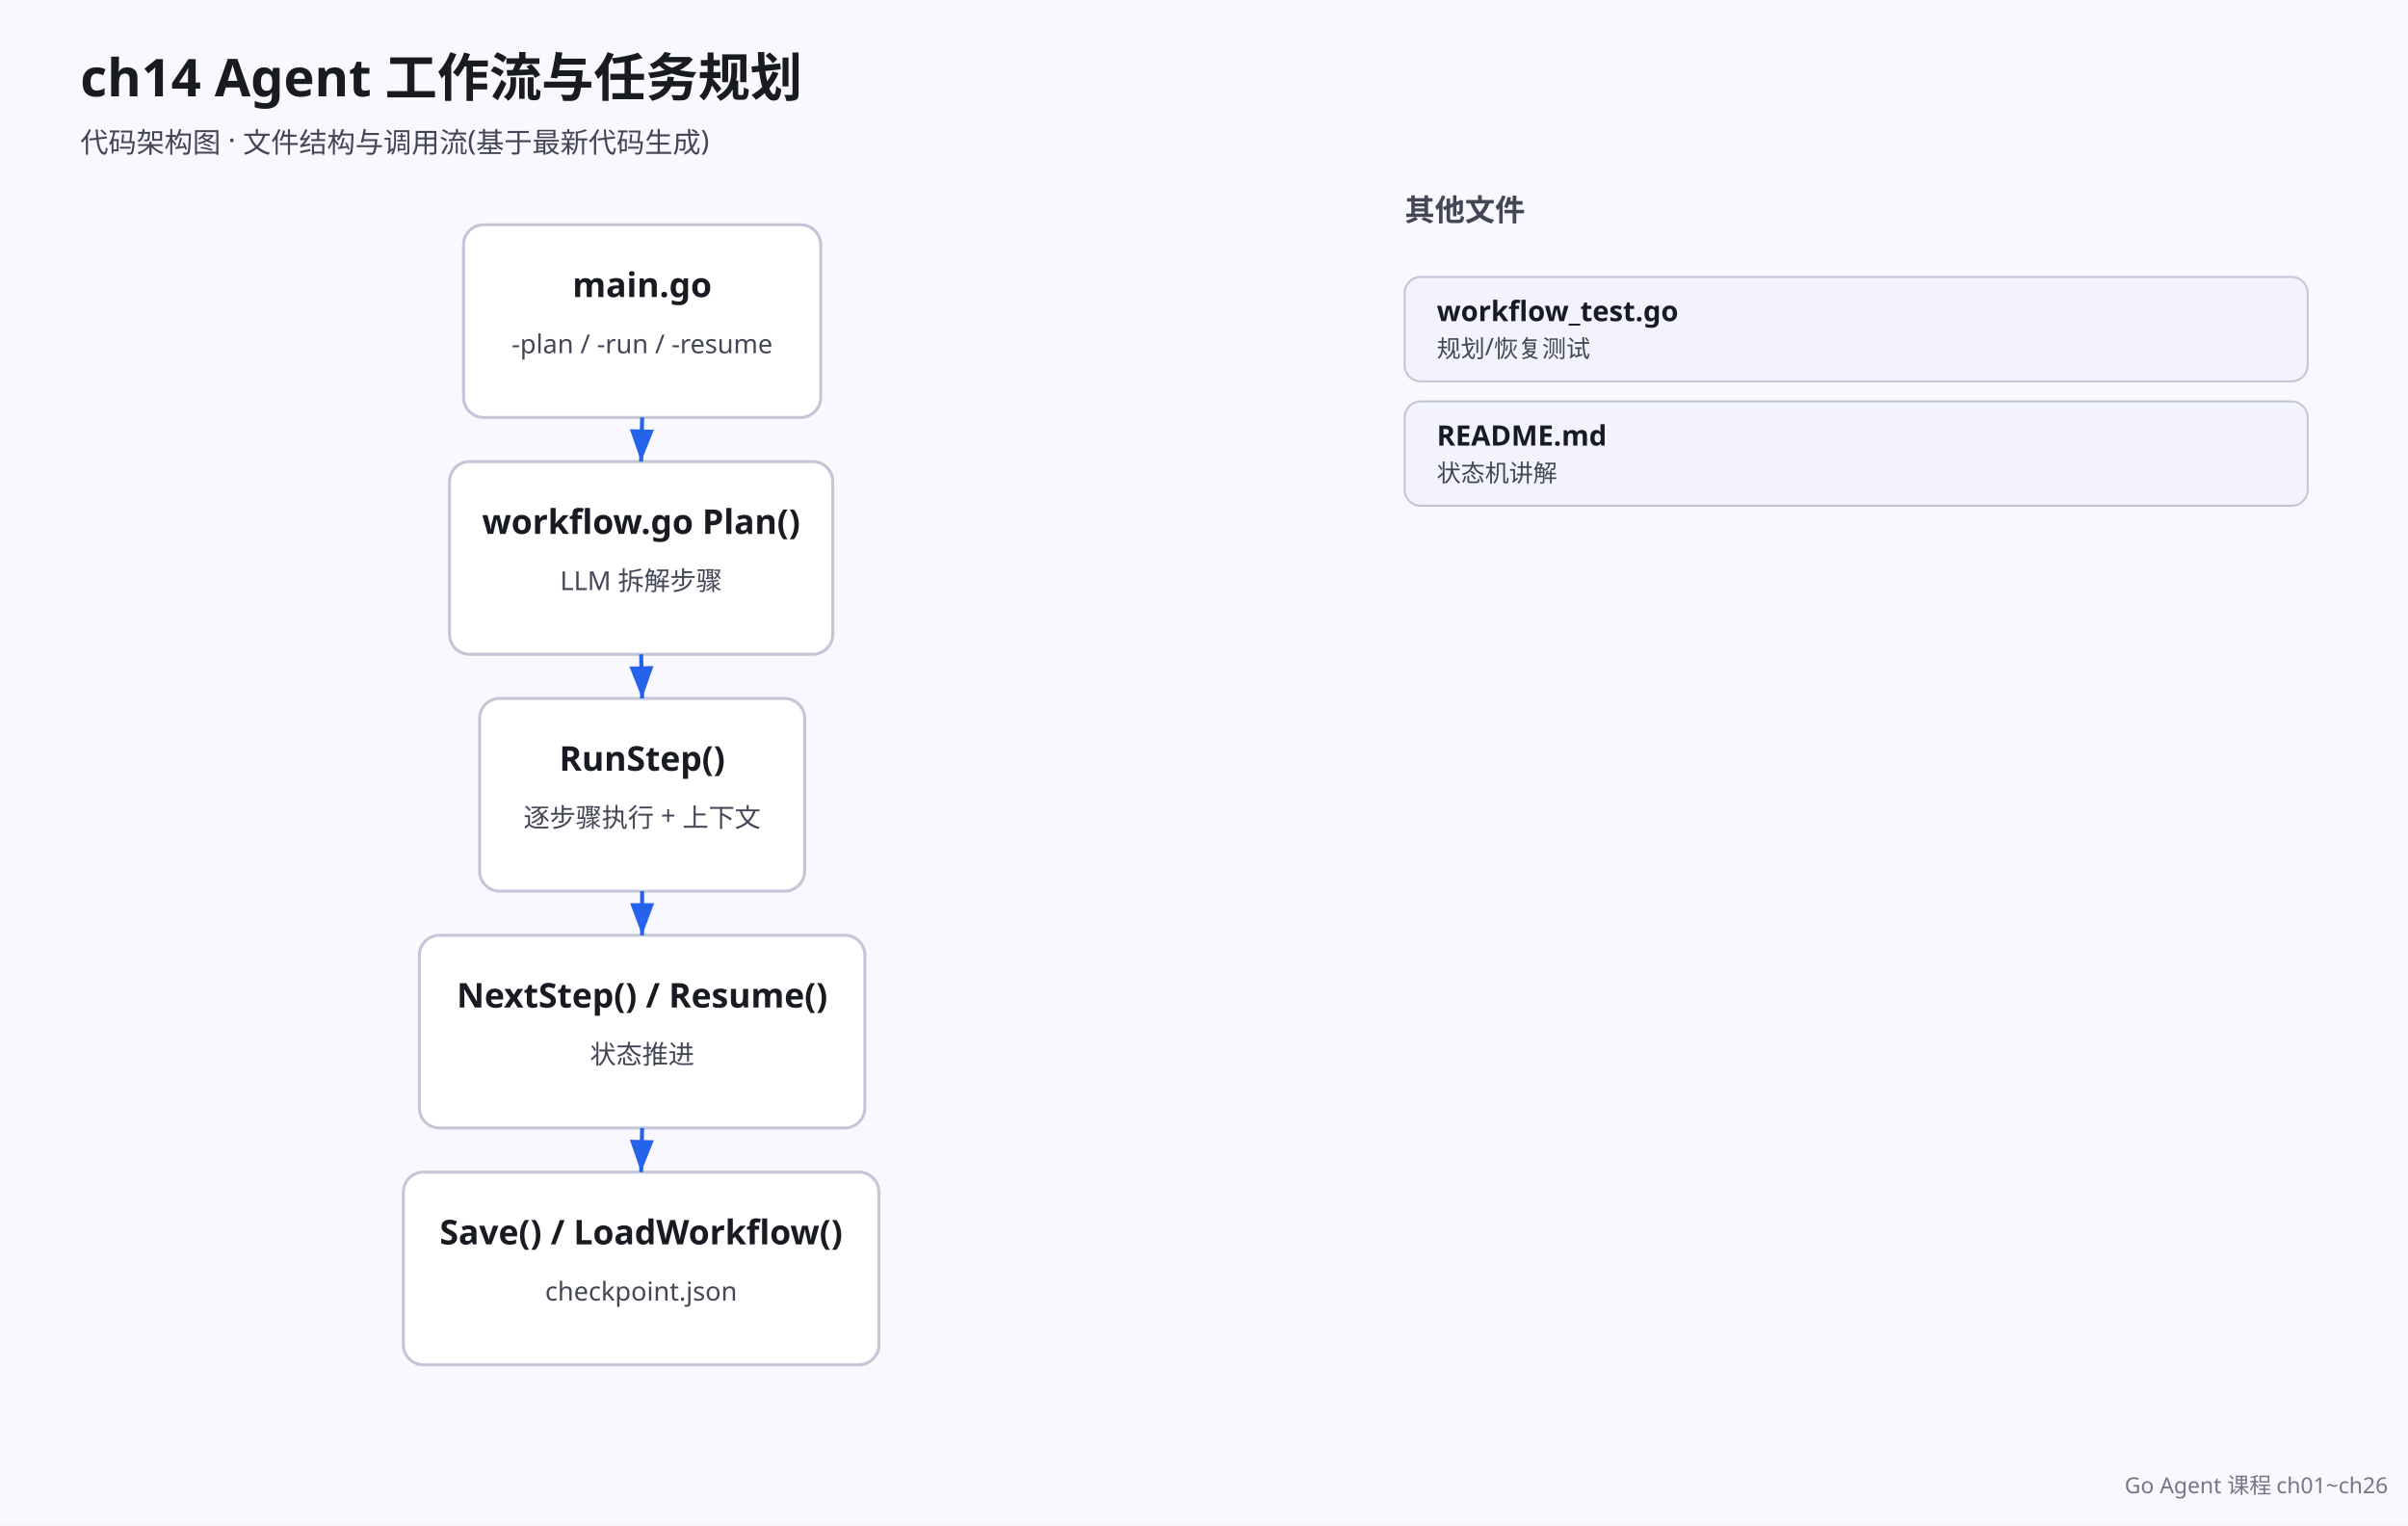
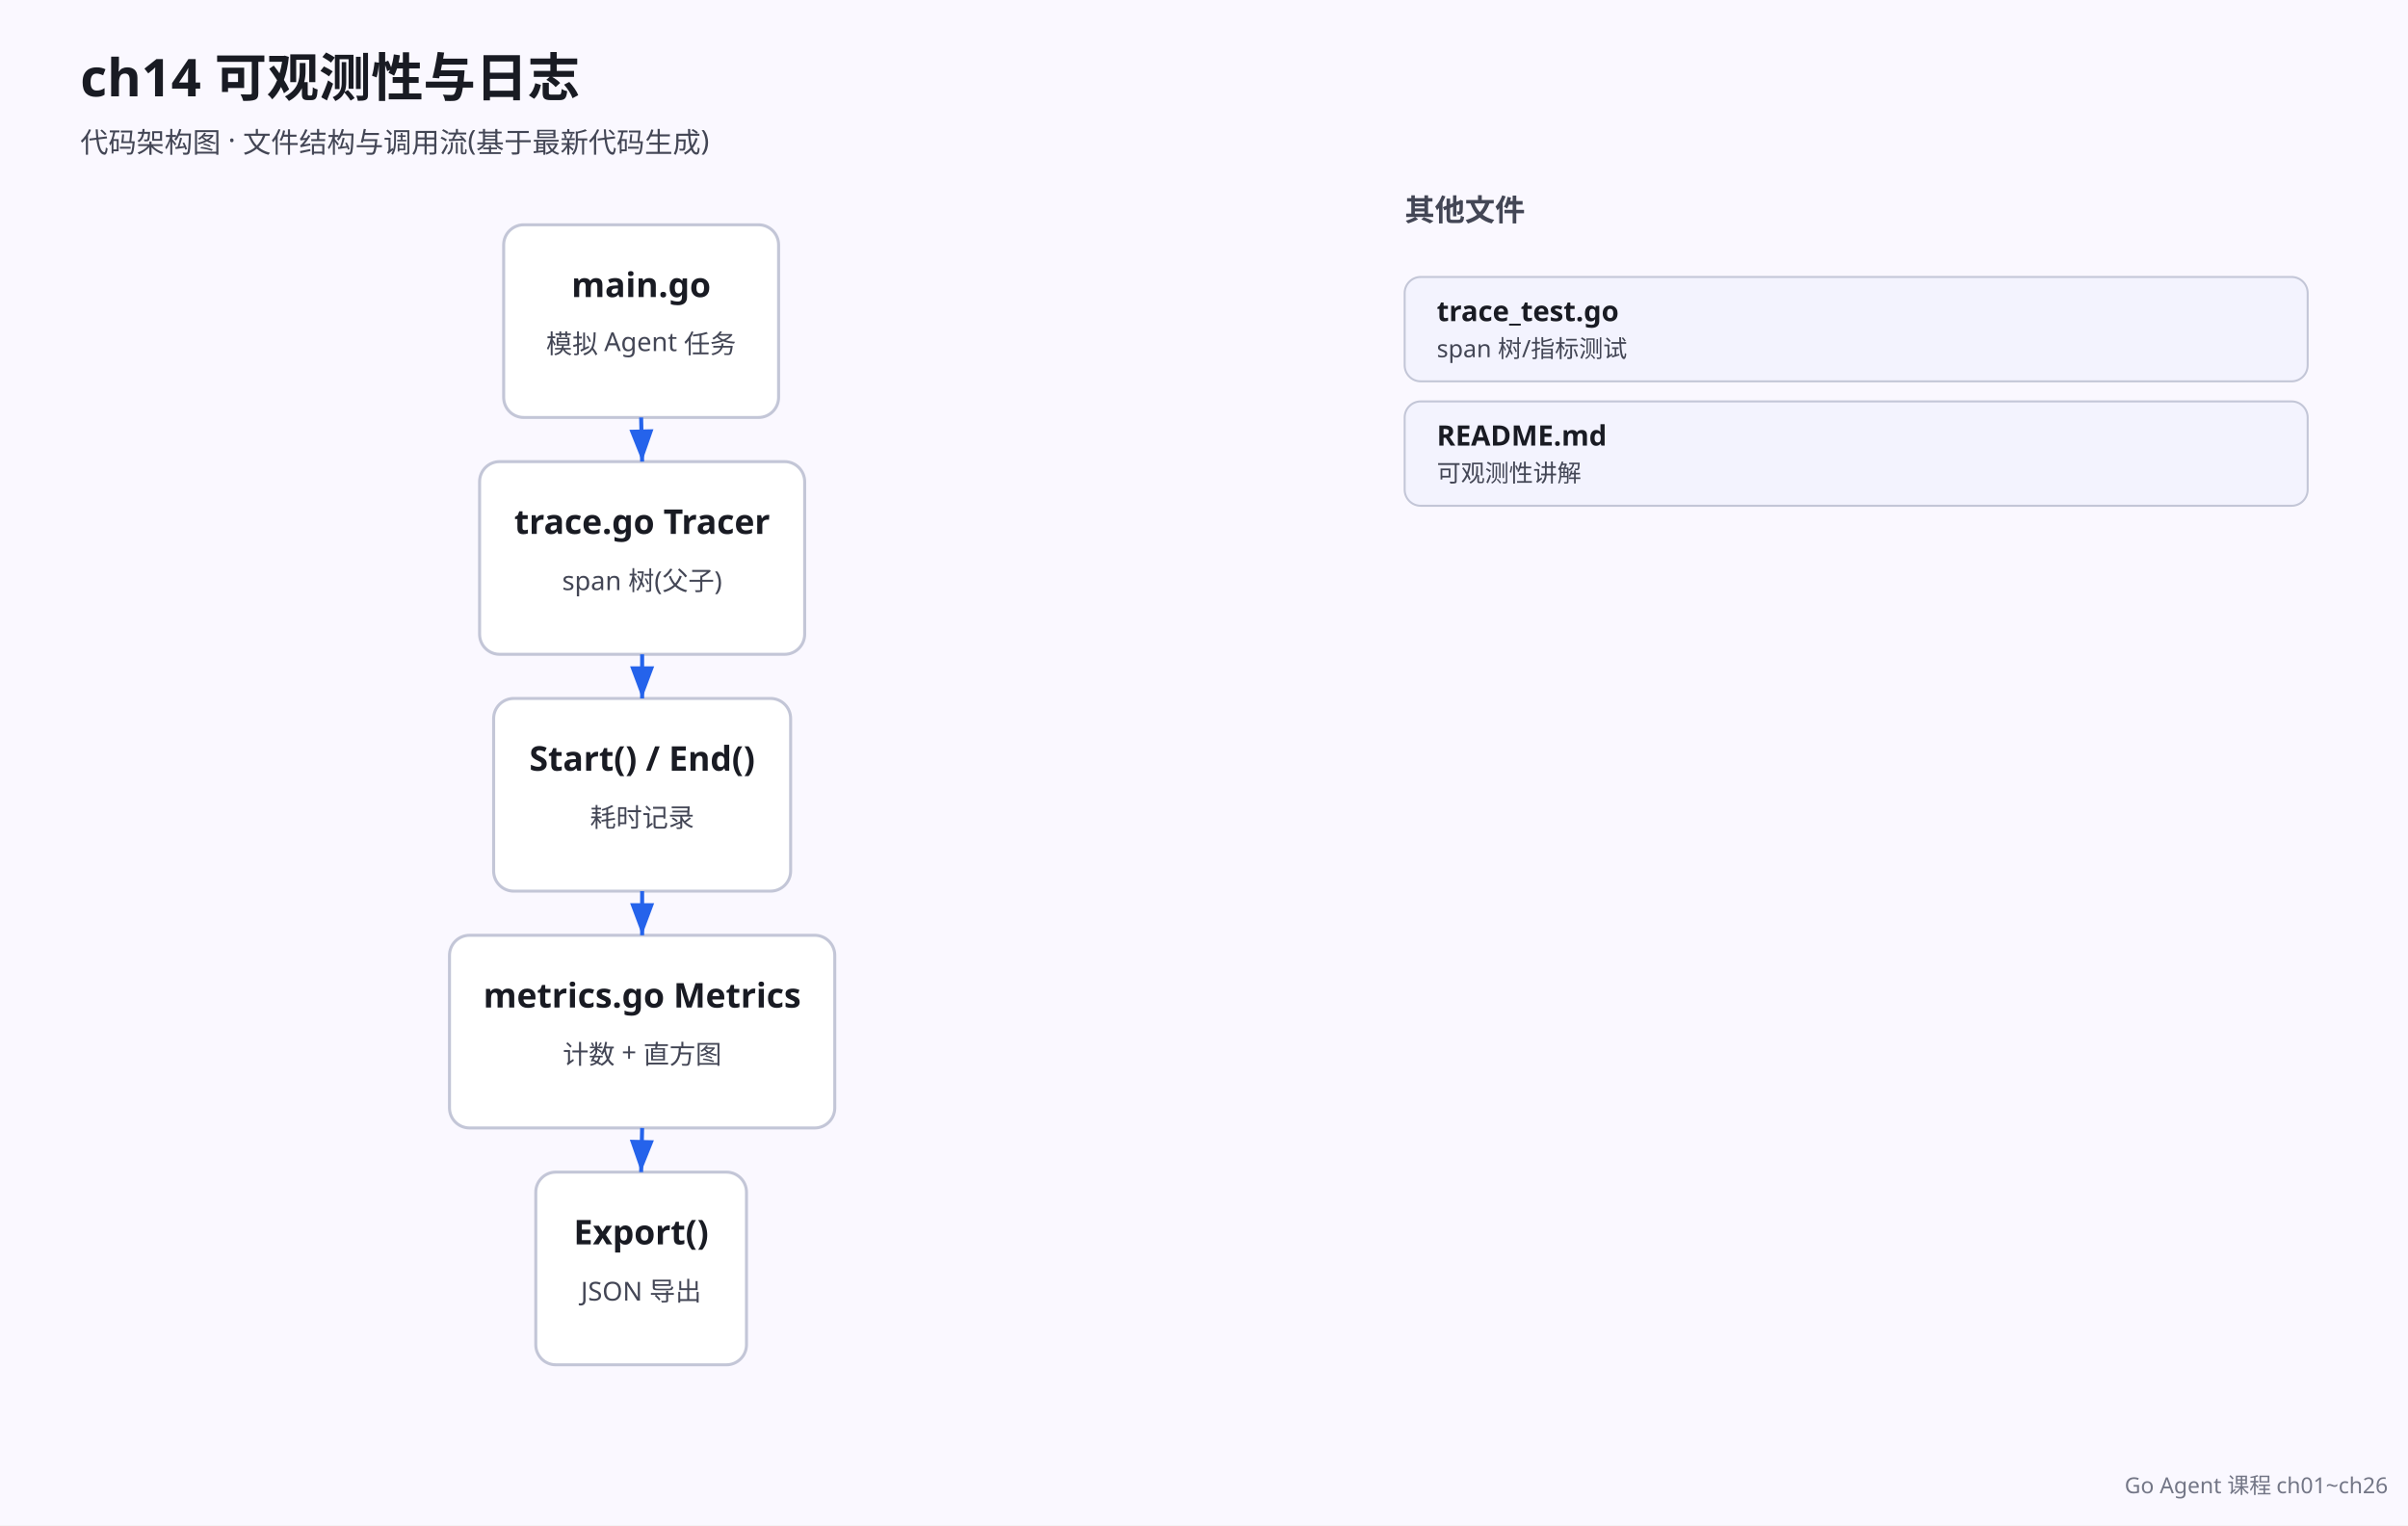
<svg xmlns="http://www.w3.org/2000/svg" width="1200" height="760" viewBox="0 0 1200 760">
  <defs>
    <marker id="arrow" markerWidth="10" markerHeight="10" refX="8" refY="3" orient="auto">
      <path d="M0,0 L8,3 L0,6 z" fill="#2563eb" />
    </marker>
  </defs>
  <rect width="1200" height="760" fill="#faf8ff" />
-   <text x="40" y="48" fill="#191b23" font-family="Microsoft YaHei, sans-serif" font-size="26" font-weight="700">ch14 Agent 工作流与任务规划</text>
+   <text x="40" y="48" fill="#191b23" font-family="Microsoft YaHei, sans-serif" font-size="26" font-weight="700">ch14 可观测性与日志</text>
  <text x="40" y="76" fill="#434655" font-family="Microsoft YaHei, sans-serif" font-size="14">代码架构图 · 文件结构与调用流(基于最新代码生成)</text>
-   <rect x="231" y="112" width="178" height="96" rx="10" fill="#ffffff" stroke="#c3c6d7" stroke-width="1.5" />
-   <text x="320.0" y="148.0" fill="#191b23" font-family="Microsoft YaHei, sans-serif" font-size="17" font-weight="600" text-anchor="middle">main.go</text>
-   <text x="320.0" y="176.0" fill="#434655" font-family="Microsoft YaHei, sans-serif" font-size="13" text-anchor="middle">-plan / -run / -resume</text>
-   <rect x="224" y="230" width="191" height="96" rx="10" fill="#ffffff" stroke="#c3c6d7" stroke-width="1.5" />
-   <text x="319.5" y="266.0" fill="#191b23" font-family="Microsoft YaHei, sans-serif" font-size="17" font-weight="600" text-anchor="middle">workflow.go Plan()</text>
-   <text x="319.5" y="294.0" fill="#434655" font-family="Microsoft YaHei, sans-serif" font-size="13" text-anchor="middle">LLM 拆解步骤</text>
-   <rect x="239" y="348" width="162" height="96" rx="10" fill="#ffffff" stroke="#c3c6d7" stroke-width="1.5" />
-   <text x="320.0" y="384.0" fill="#191b23" font-family="Microsoft YaHei, sans-serif" font-size="17" font-weight="600" text-anchor="middle">RunStep()</text>
-   <text x="320.0" y="412.0" fill="#434655" font-family="Microsoft YaHei, sans-serif" font-size="13" text-anchor="middle">逐步骤执行 + 上下文</text>
-   <rect x="209" y="466" width="222" height="96" rx="10" fill="#ffffff" stroke="#c3c6d7" stroke-width="1.5" />
-   <text x="320.0" y="502.0" fill="#191b23" font-family="Microsoft YaHei, sans-serif" font-size="17" font-weight="600" text-anchor="middle">NextStep() / Resume()</text>
-   <text x="320.0" y="530.0" fill="#434655" font-family="Microsoft YaHei, sans-serif" font-size="13" text-anchor="middle">状态推进</text>
-   <rect x="201" y="584" width="237" height="96" rx="10" fill="#ffffff" stroke="#c3c6d7" stroke-width="1.5" />
-   <text x="319.5" y="620.0" fill="#191b23" font-family="Microsoft YaHei, sans-serif" font-size="17" font-weight="600" text-anchor="middle">Save() / LoadWorkflow()</text>
-   <text x="319.5" y="648.0" fill="#434655" font-family="Microsoft YaHei, sans-serif" font-size="13" text-anchor="middle">checkpoint.json</text>
-   <line x1="320.0" y1="208" x2="319.5" y2="230" stroke="#2563eb" stroke-width="2" marker-end="url(#arrow)" />
-   <line x1="319.5" y1="326" x2="320.0" y2="348" stroke="#2563eb" stroke-width="2" marker-end="url(#arrow)" />
+   <rect x="251" y="112" width="137" height="96" rx="10" fill="#ffffff" stroke="#c3c6d7" stroke-width="1.5" />
+   <text x="319.5" y="148.0" fill="#191b23" font-family="Microsoft YaHei, sans-serif" font-size="17" font-weight="600" text-anchor="middle">main.go</text>
+   <text x="319.5" y="176.0" fill="#434655" font-family="Microsoft YaHei, sans-serif" font-size="13" text-anchor="middle">模拟 Agent 任务</text>
+   <rect x="239" y="230" width="162" height="96" rx="10" fill="#ffffff" stroke="#c3c6d7" stroke-width="1.5" />
+   <text x="320.0" y="266.0" fill="#191b23" font-family="Microsoft YaHei, sans-serif" font-size="17" font-weight="600" text-anchor="middle">trace.go Tracer</text>
+   <text x="320.0" y="294.0" fill="#434655" font-family="Microsoft YaHei, sans-serif" font-size="13" text-anchor="middle">span 树(父子)</text>
+   <rect x="246" y="348" width="148" height="96" rx="10" fill="#ffffff" stroke="#c3c6d7" stroke-width="1.5" />
+   <text x="320.0" y="384.0" fill="#191b23" font-family="Microsoft YaHei, sans-serif" font-size="17" font-weight="600" text-anchor="middle">Start() / End()</text>
+   <text x="320.0" y="412.0" fill="#434655" font-family="Microsoft YaHei, sans-serif" font-size="13" text-anchor="middle">耗时记录</text>
+   <rect x="224" y="466" width="192" height="96" rx="10" fill="#ffffff" stroke="#c3c6d7" stroke-width="1.5" />
+   <text x="320.0" y="502.0" fill="#191b23" font-family="Microsoft YaHei, sans-serif" font-size="17" font-weight="600" text-anchor="middle">metrics.go Metrics</text>
+   <text x="320.0" y="530.0" fill="#434655" font-family="Microsoft YaHei, sans-serif" font-size="13" text-anchor="middle">计数 + 直方图</text>
+   <rect x="267" y="584" width="105" height="96" rx="10" fill="#ffffff" stroke="#c3c6d7" stroke-width="1.5" />
+   <text x="319.5" y="620.0" fill="#191b23" font-family="Microsoft YaHei, sans-serif" font-size="17" font-weight="600" text-anchor="middle">Export()</text>
+   <text x="319.5" y="648.0" fill="#434655" font-family="Microsoft YaHei, sans-serif" font-size="13" text-anchor="middle">JSON 导出</text>
+   <line x1="319.5" y1="208" x2="320.0" y2="230" stroke="#2563eb" stroke-width="2" marker-end="url(#arrow)" />
+   <line x1="320.0" y1="326" x2="320.0" y2="348" stroke="#2563eb" stroke-width="2" marker-end="url(#arrow)" />
  <line x1="320.0" y1="444" x2="320.0" y2="466" stroke="#2563eb" stroke-width="2" marker-end="url(#arrow)" />
  <line x1="320.0" y1="562" x2="319.5" y2="584" stroke="#2563eb" stroke-width="2" marker-end="url(#arrow)" />
  <text x="700" y="110" fill="#434655" font-family="Microsoft YaHei, sans-serif" font-size="15" font-weight="600">其他文件</text>
  <rect x="700" y="138" width="450" height="52" rx="8" fill="#f3f3fe" stroke="#c3c6d7" stroke-width="1" />
-   <text x="716" y="160" fill="#191b23" font-family="Microsoft YaHei, sans-serif" font-size="14" font-weight="600">workflow_test.go</text>
-   <text x="716" y="178" fill="#434655" font-family="Microsoft YaHei, sans-serif" font-size="12">规划/恢复测试</text>
+   <text x="716" y="160" fill="#191b23" font-family="Microsoft YaHei, sans-serif" font-size="14" font-weight="600">trace_test.go</text>
+   <text x="716" y="178" fill="#434655" font-family="Microsoft YaHei, sans-serif" font-size="12">span 树/指标测试</text>
  <rect x="700" y="200" width="450" height="52" rx="8" fill="#f3f3fe" stroke="#c3c6d7" stroke-width="1" />
  <text x="716" y="222" fill="#191b23" font-family="Microsoft YaHei, sans-serif" font-size="14" font-weight="600">README.md</text>
-   <text x="716" y="240" fill="#434655" font-family="Microsoft YaHei, sans-serif" font-size="12">状态机讲解</text>
+   <text x="716" y="240" fill="#434655" font-family="Microsoft YaHei, sans-serif" font-size="12">可观测性讲解</text>
  <text x="1190" y="744" fill="#737686" font-family="Microsoft YaHei, sans-serif" font-size="11" text-anchor="end">Go Agent 课程 ch01~ch26</text>
</svg>
